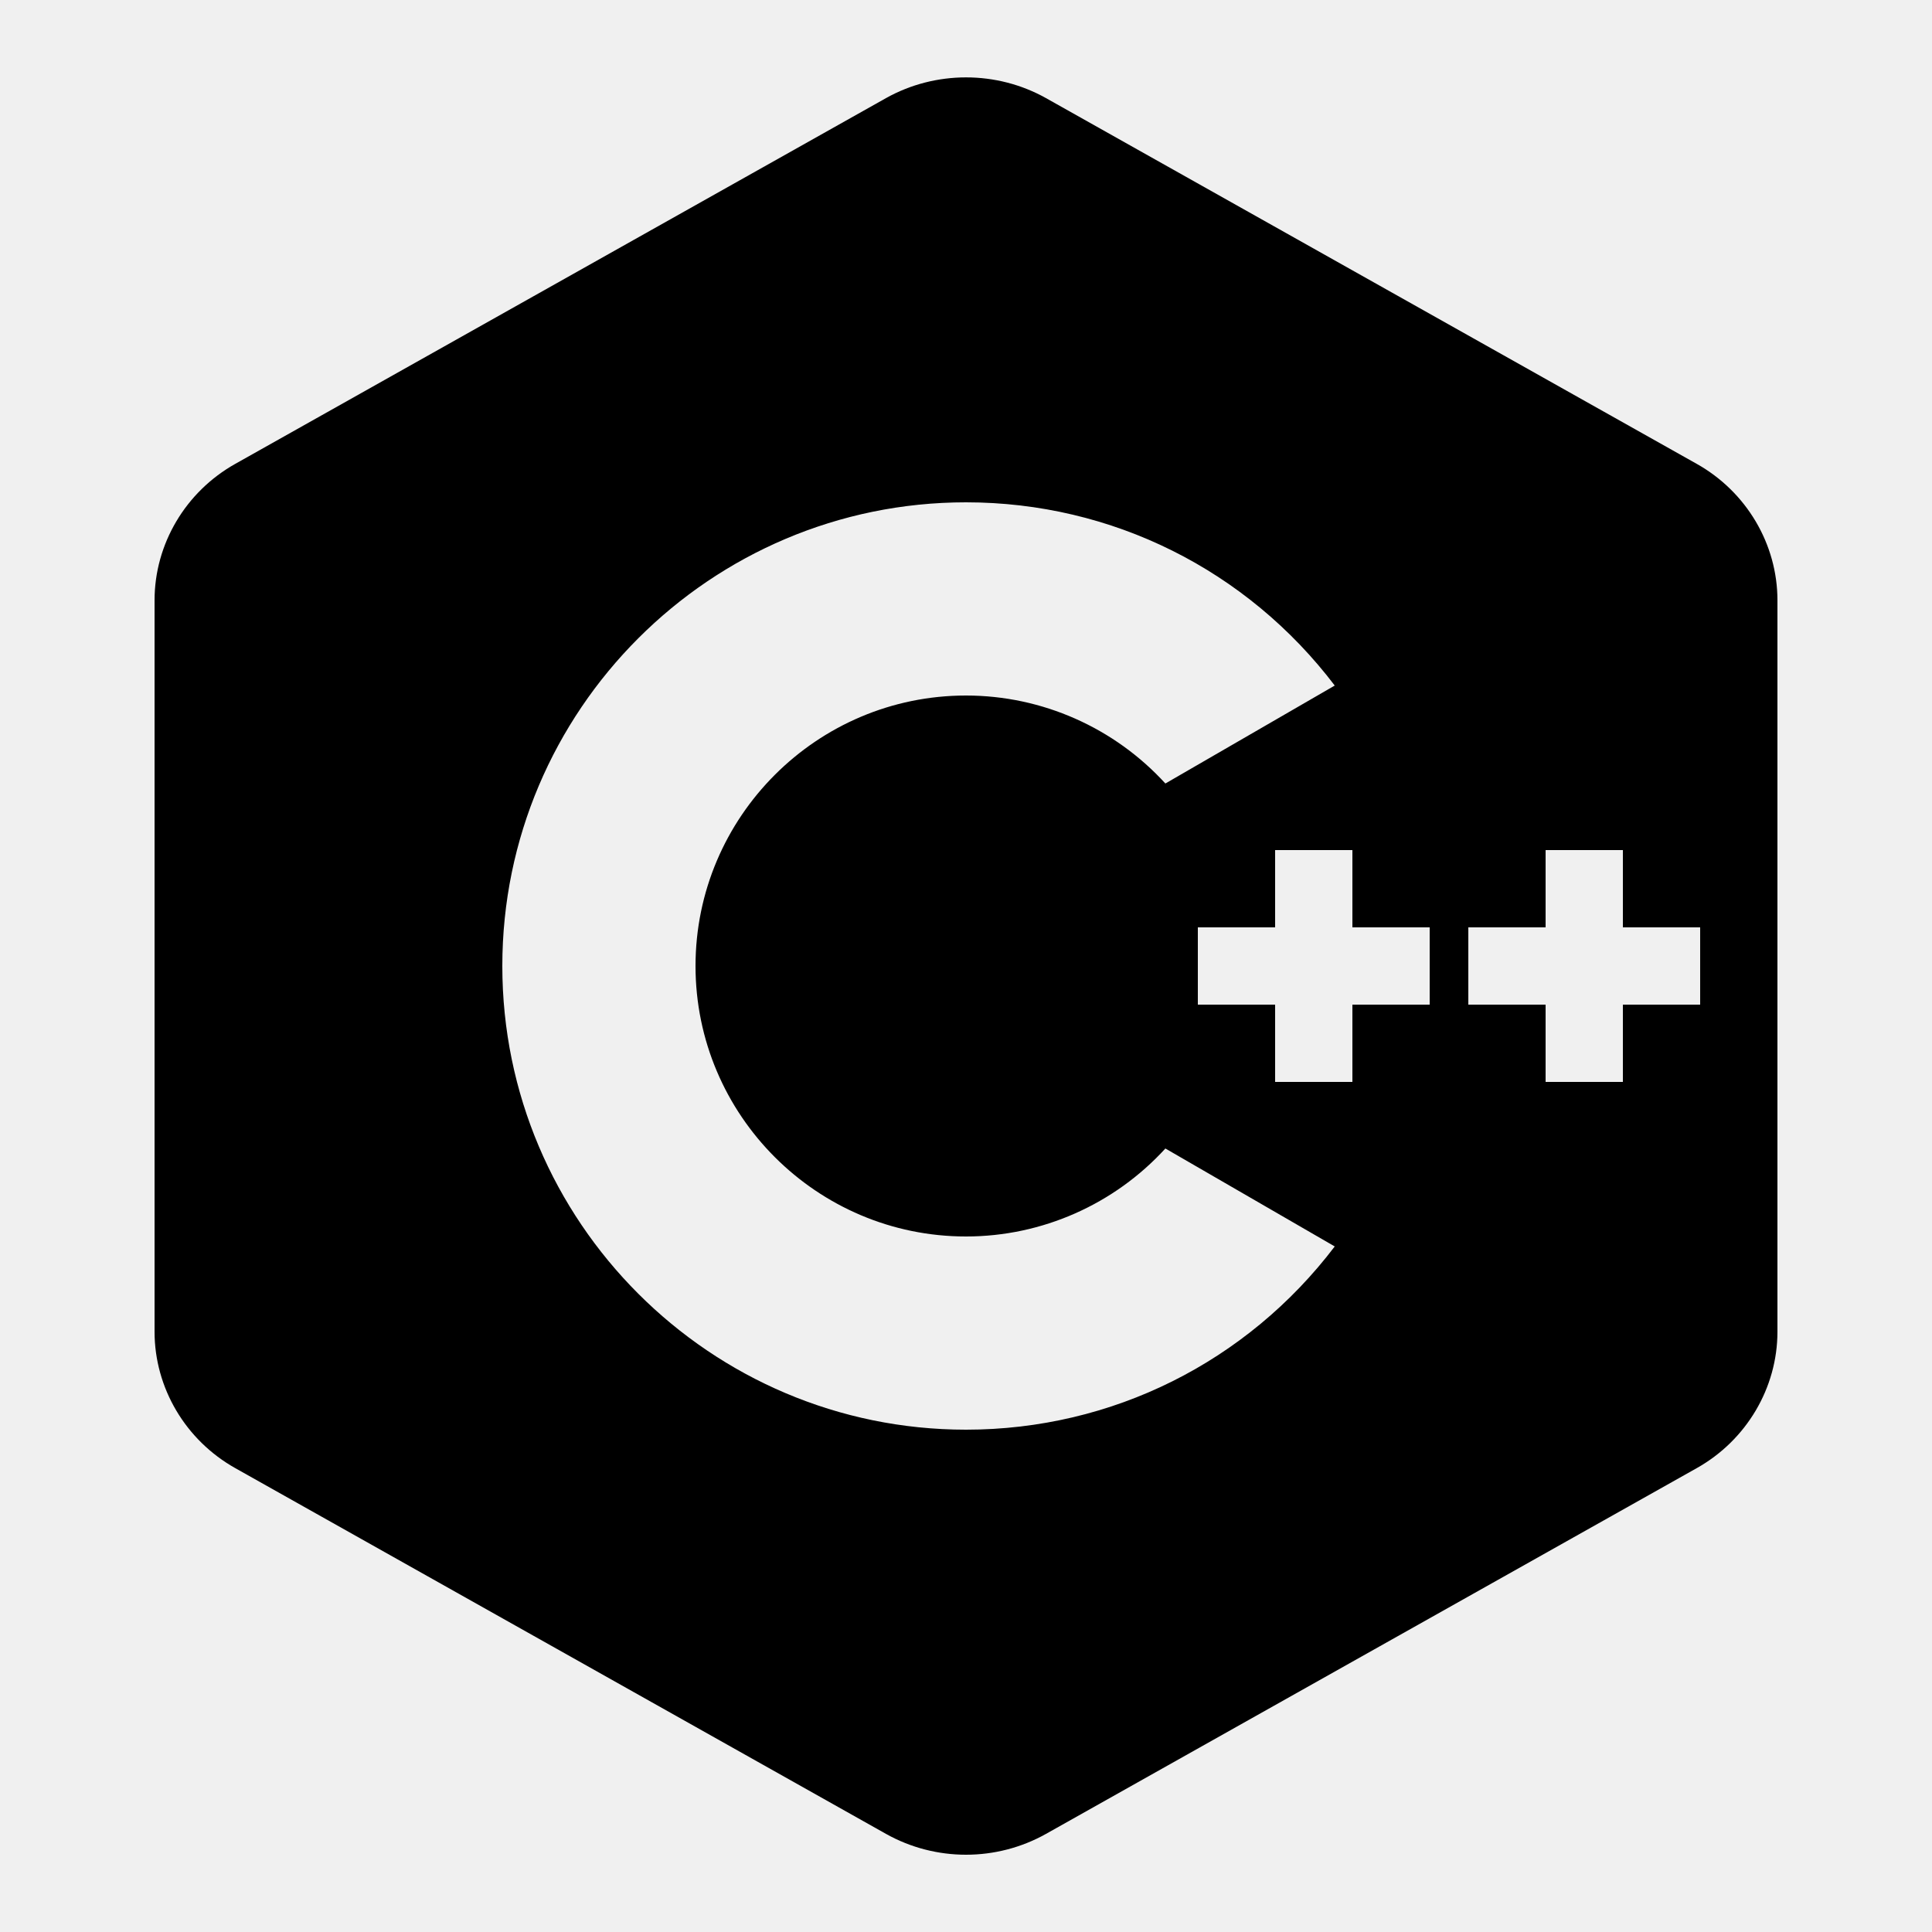
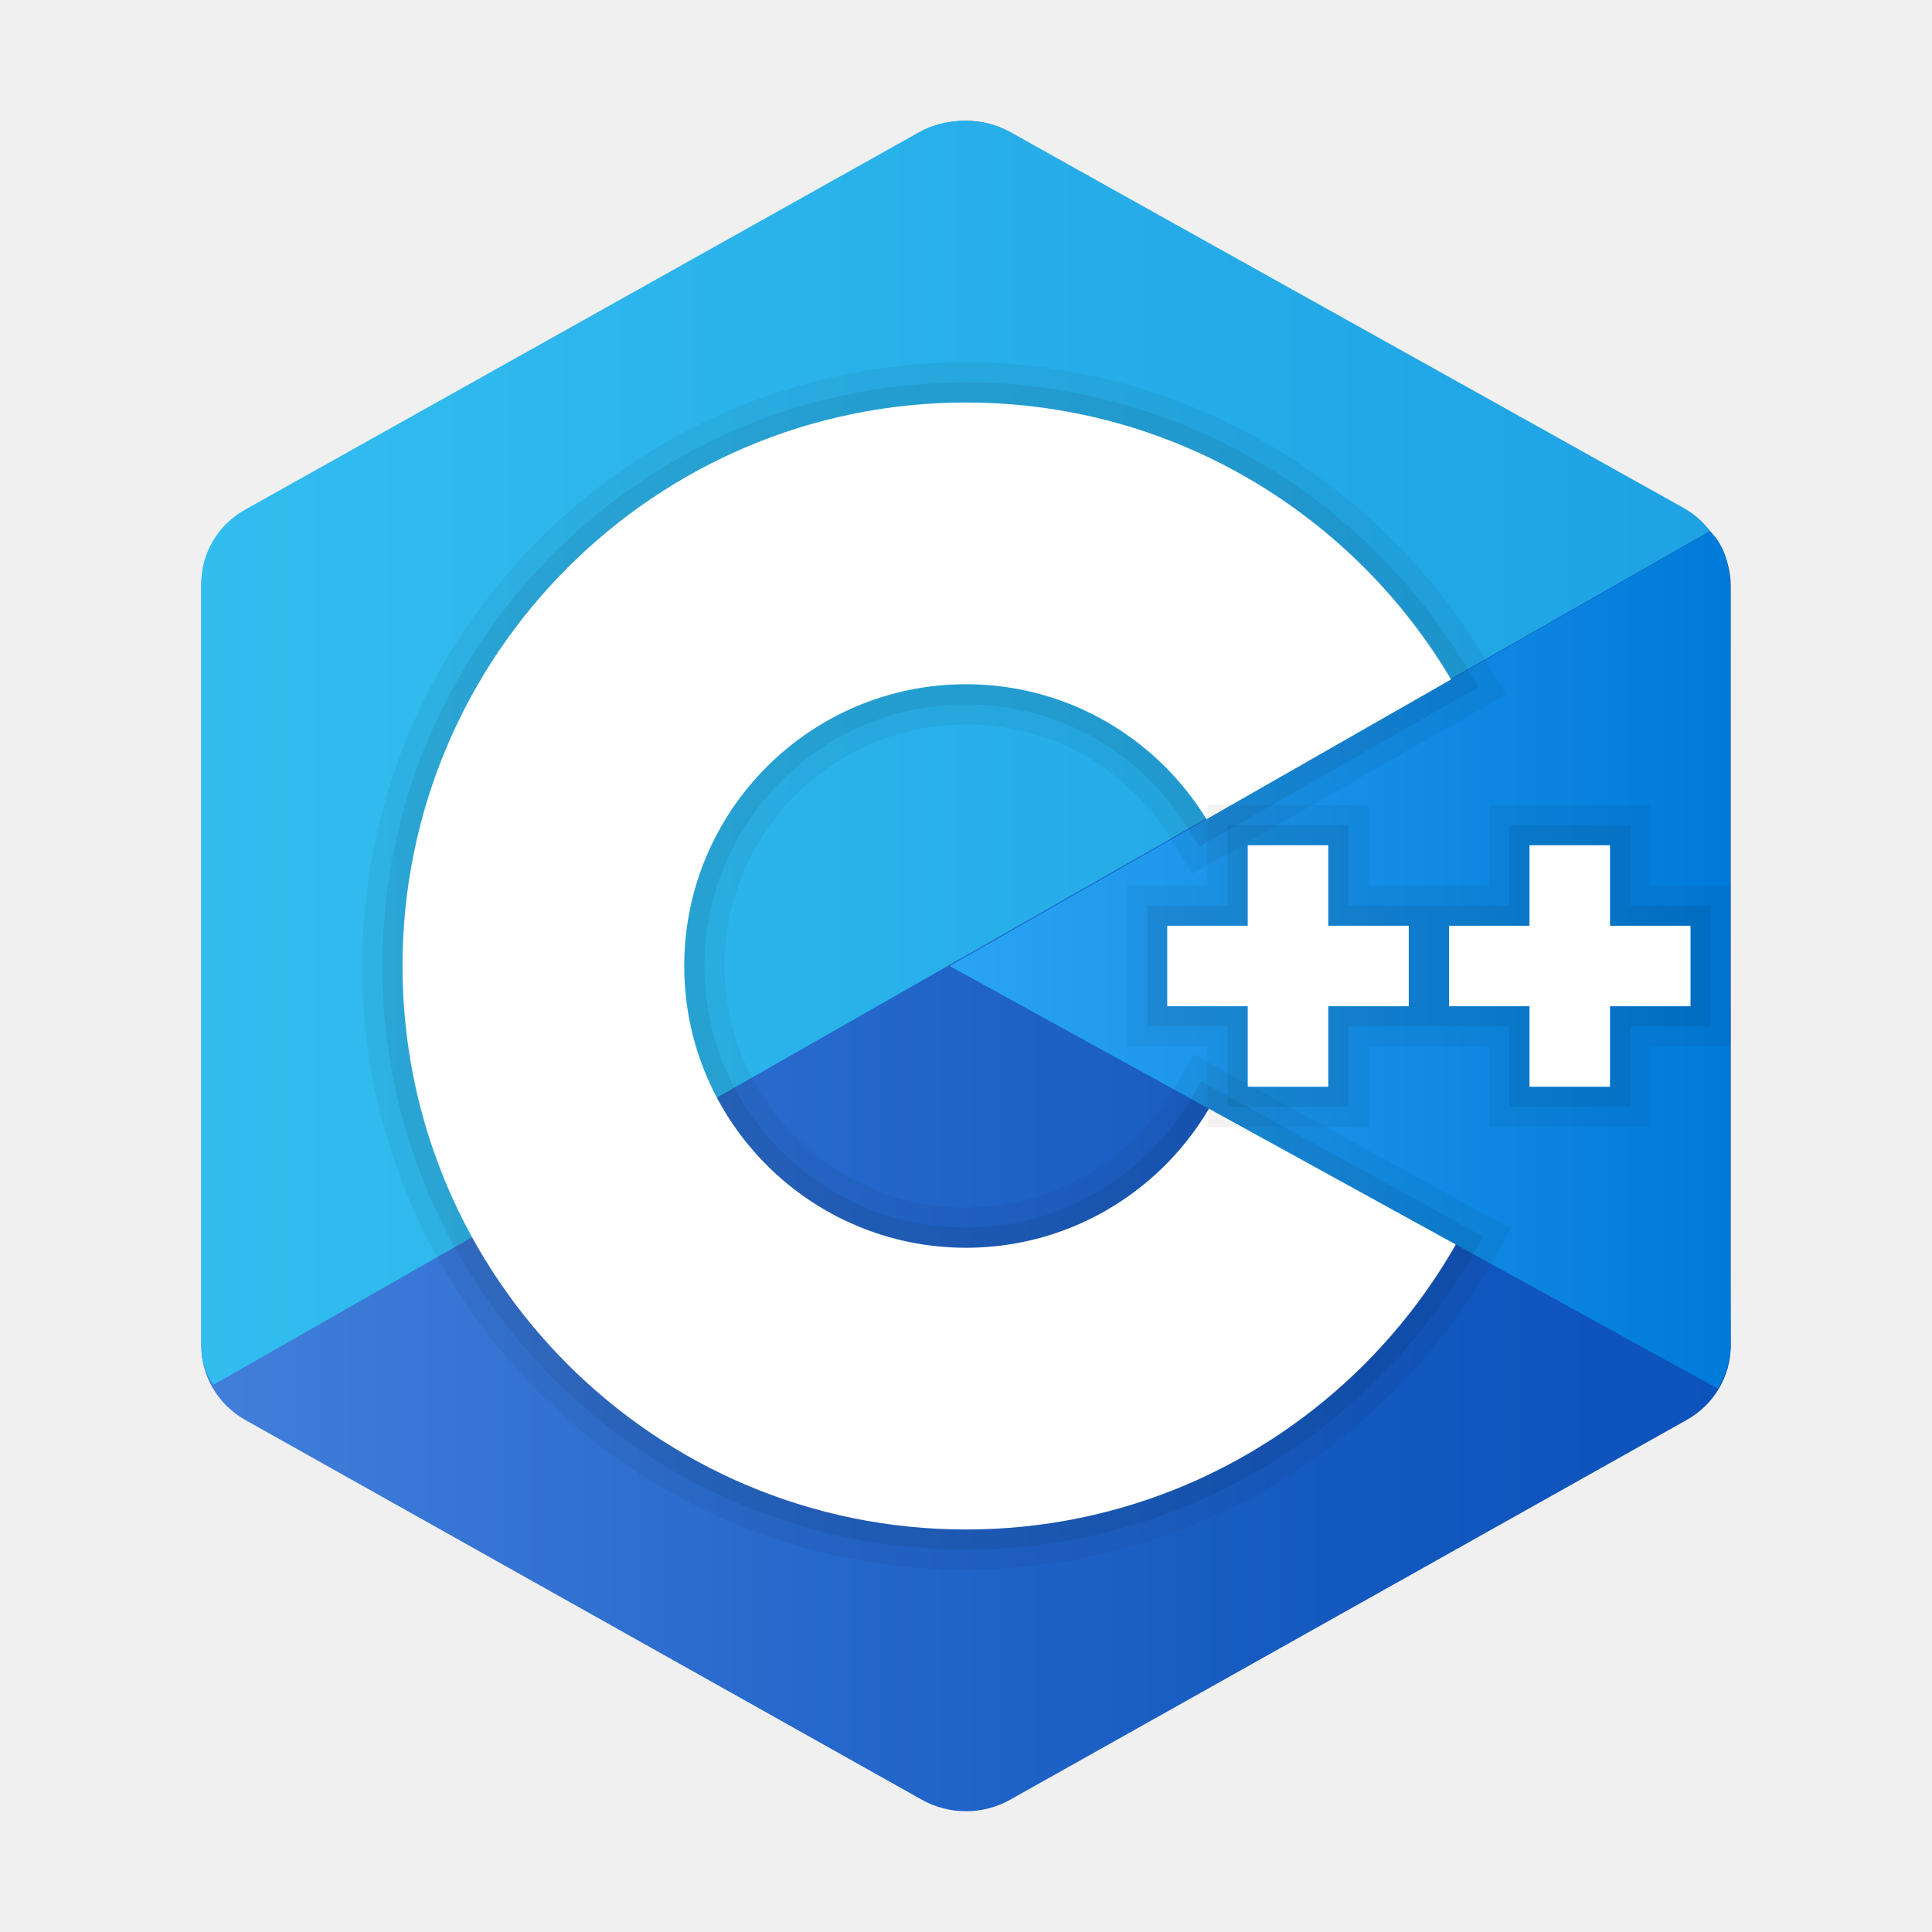
- <svg xmlns="http://www.w3.org/2000/svg" viewBox="0 0 50 50" width="50px" height="50px">
-   <path d="M 43.91 12.004 L 27.07 2.539 C 25.793 1.824 24.207 1.824 22.93 2.539 L 6.09 12.004 C 4.801 12.727 4 14.082 4 15.535 L 4 34.465 C 4 35.918 4.801 37.273 6.09 37.996 L 22.93 47.461 C 23.57 47.82 24.285 48 25 48 C 25.715 48 26.43 47.82 27.07 47.461 L 43.91 37.996 C 45.199 37.273 46 35.918 46 34.465 L 46 15.535 C 46 14.082 45.199 12.727 43.91 12.004 Z M 25 37 C 18.383 37 13 31.617 13 25 C 13 18.383 18.383 13 25 13 C 28.781 13 32.273 14.754 34.543 17.742 L 30.16 20.277 C 28.844 18.836 26.973 18 25 18 C 21.141 18 18 21.141 18 25 C 18 28.859 21.141 32 25 32 C 26.973 32 28.844 31.164 30.16 29.723 L 34.543 32.258 C 32.273 35.246 28.781 37 25 37 Z M 37 26 L 35 26 L 35 28 L 33 28 L 33 26 L 31 26 L 31 24 L 33 24 L 33 22 L 35 22 L 35 24 L 37 24 Z M 44 26 L 42 26 L 42 28 L 40 28 L 40 26 L 38 26 L 38 24 L 40 24 L 40 22 L 42 22 L 42 24 L 44 24 Z" />
+ <svg xmlns="http://www.w3.org/2000/svg" viewBox="0 0 48 48" width="48px" height="48px" fill-rule="evenodd" clip-rule="evenodd">
+   <linearGradient id="Ey3AfYdg0JtJGx7I73Eu7a" x1="5" x2="43" y1="24" y2="24" gradientUnits="userSpaceOnUse">
+     <stop offset=".002" stop-color="#427fdb" />
+     <stop offset=".397" stop-color="#2668cb" />
+     <stop offset=".763" stop-color="#1358bf" />
+     <stop offset="1" stop-color="#0c52bb" />
+   </linearGradient>
+   <path fill="url(#Ey3AfYdg0JtJGx7I73Eu7a)" fill-rule="evenodd" d="M22.903,3.286c0.679-0.381,1.515-0.381,2.193,0 c3.355,1.883,13.451,7.551,16.807,9.434C42.582,13.1,43,13.804,43,14.566c0,3.766,0,15.101,0,18.867 c0,0.762-0.418,1.466-1.097,1.847c-3.355,1.883-13.451,7.551-16.807,9.434c-0.679,0.381-1.515,0.381-2.193,0 c-3.355-1.883-13.451-7.551-16.807-9.434C5.418,34.899,5,34.196,5,33.434c0-3.766,0-15.101,0-18.867 c0-0.762,0.418-1.466,1.097-1.847C9.451,10.837,19.549,5.169,22.903,3.286z" clip-rule="evenodd" />
+   <linearGradient id="Ey3AfYdg0JtJGx7I73Eu7b" x1="5" x2="42.487" y1="18.702" y2="18.702" gradientUnits="userSpaceOnUse">
+     <stop offset="0" stop-color="#32bdef" />
+     <stop offset="1" stop-color="#1ea2e4" />
+   </linearGradient>
+   <path fill="url(#Ey3AfYdg0JtJGx7I73Eu7b)" fill-rule="evenodd" d="M5.304,34.404C5.038,34.048,5,33.71,5,33.255c0-3.744,0-15.014,0-18.759c0-0.758,0.417-1.458,1.094-1.836 c3.343-1.872,13.405-7.507,16.748-9.38c0.677-0.379,1.594-0.371,2.271,0.008c3.343,1.872,13.371,7.459,16.714,9.331 c0.27,0.152,0.476,0.335,0.66,0.576L5.304,34.404z" clip-rule="evenodd" />
+   <path fill="#fff" fill-rule="evenodd" d="M24,10c7.727,0,14,6.273,14,14s-6.273,14-14,14s-14-6.273-14-14 S16.273,10,24,10z M24,17c3.863,0,7,3.136,7,7c0,3.863-3.137,7-7,7s-7-3.137-7-7C17,20.136,20.136,17,24,17z" clip-rule="evenodd" />
+   <linearGradient id="Ey3AfYdg0JtJGx7I73Eu7c" x1="23.593" x2="43" y1="23.852" y2="23.852" gradientUnits="userSpaceOnUse">
+     <stop offset="0" stop-color="#2aa4f4" />
+     <stop offset="1" stop-color="#007ad9" />
+   </linearGradient>
+   <path fill="url(#Ey3AfYdg0JtJGx7I73Eu7c)" fill-rule="evenodd" d="M42.485,13.205c0.516,0.483,0.506,1.211,0.506,1.784c0,3.795-0.032,14.589,0.009,18.384c0.004,0.396-0.127,0.813-0.323,1.127 L23.593,24L42.485,13.205z" clip-rule="evenodd" />
+   <g opacity=".05">
+     <path d="M33,21v2h2v2h-2v2h-2v-2h-2v-2h2v-2H33 M34,20h-1h-2h-1v1v1h-1h-1v1v2v1h1h1v1v1h1h2h1v-1v-1h1h1v-1v-2v-1h-1h-1v-1V20 L34,20z" />
+     <path d="M40,21v2h2v2h-2v2h-2v-2h-2v-2h2v-2H40 M41,20h-1h-2h-1v1v1h-1h-1v1v2v1h1h1v1v1h1h2h1v-1v-1h1h1v-1v-2v-1h-1h-1v-1V20 L41,20z" />
+   </g>
+   <g opacity=".07">
+     <path d="M33,21v2h2v2h-2v2h-2v-2h-2v-2h2v-2H33 M33.5,20.5H33h-2h-0.5V21v1.5H29h-0.5V23v2v0.5H29h1.5V27v0.5H31h2h0.5V27v-1.5H35 h0.5V25v-2v-0.5H35h-1.5V21V20.5L33.5,20.5z" />
+     <path d="M40,21v2h2v2h-2v2h-2v-2h-2v-2h2v-2H40 M40.5,20.5H40h-2h-0.5V21v1.5H36h-0.5V23v2v0.5H36h1.5V27v0.5H38h2h0.5V27v-1.5H42 h0.5V25v-2v-0.5H42h-1.5V21V20.5L40.5,20.5z" />
+   </g>
+   <polygon fill="#fff" points="33,21 31,21 31,23 29,23 29,25 31,25 31,27 33,27 33,25 35,25 35,23 33,23" />
+   <polygon fill="#fff" points="42,23 40,23 40,21 38,21 38,23 36,23 36,25 38,25 38,27 40,27 40,25 42,25" />
+   <g>
+     <path d="M24,10c5.128,0,9.602,2.771,12.041,6.887l-6.073,3.47C28.737,18.347,26.527,17,24,17c-3.864,0-7,3.136-7,7 c0,3.863,3.137,7,7,7c2.57,0,4.812-1.392,6.029-3.459l6.132,3.374C33.75,35.142,29.21,38,24,38c-7.727,0-14-6.273-14-14 S16.273,10,24,10 M24,9C15.729,9,9,15.729,9,24s6.729,15,15,15c5.367,0,10.36-2.908,13.03-7.59l0.503-0.882l-0.89-0.49 l-6.132-3.374l-0.851-0.468l-0.493,0.837C28.09,28.863,26.11,30,24,30c-3.308,0-6-2.692-6-6s2.692-6,6-6 c2.099,0,4.011,1.076,5.115,2.879l0.507,0.828l0.842-0.481l6.073-3.47l0.882-0.504l-0.518-0.874C34.205,11.827,29.262,9,24,9L24,9 z" opacity=".05" />
+     <path d="M24,10c5.128,0,9.602,2.771,12.041,6.887l-6.073,3.47C28.737,18.347,26.527,17,24,17c-3.864,0-7,3.136-7,7 c0,3.863,3.137,7,7,7c2.57,0,4.812-1.392,6.029-3.459l6.132,3.374C33.75,35.142,29.21,38,24,38c-7.727,0-14-6.273-14-14 S16.273,10,24,10 M24,9.5C16.005,9.5,9.5,16.005,9.5,24S16.005,38.5,24,38.5c5.188,0,10.014-2.812,12.595-7.337l0.252-0.441 l-0.445-0.245l-6.132-3.374l-0.425-0.234l-0.246,0.418C28.431,29.269,26.286,30.5,24,30.5c-3.584,0-6.5-2.916-6.5-6.5 s2.916-6.5,6.5-6.5c2.275,0,4.346,1.166,5.542,3.118l0.253,0.414l0.421-0.241l6.073-3.47l0.441-0.252l-0.259-0.437 C33.864,12.233,29.086,9.5,24,9.5L24,9.5z" opacity=".07" />
+   </g>
</svg>
